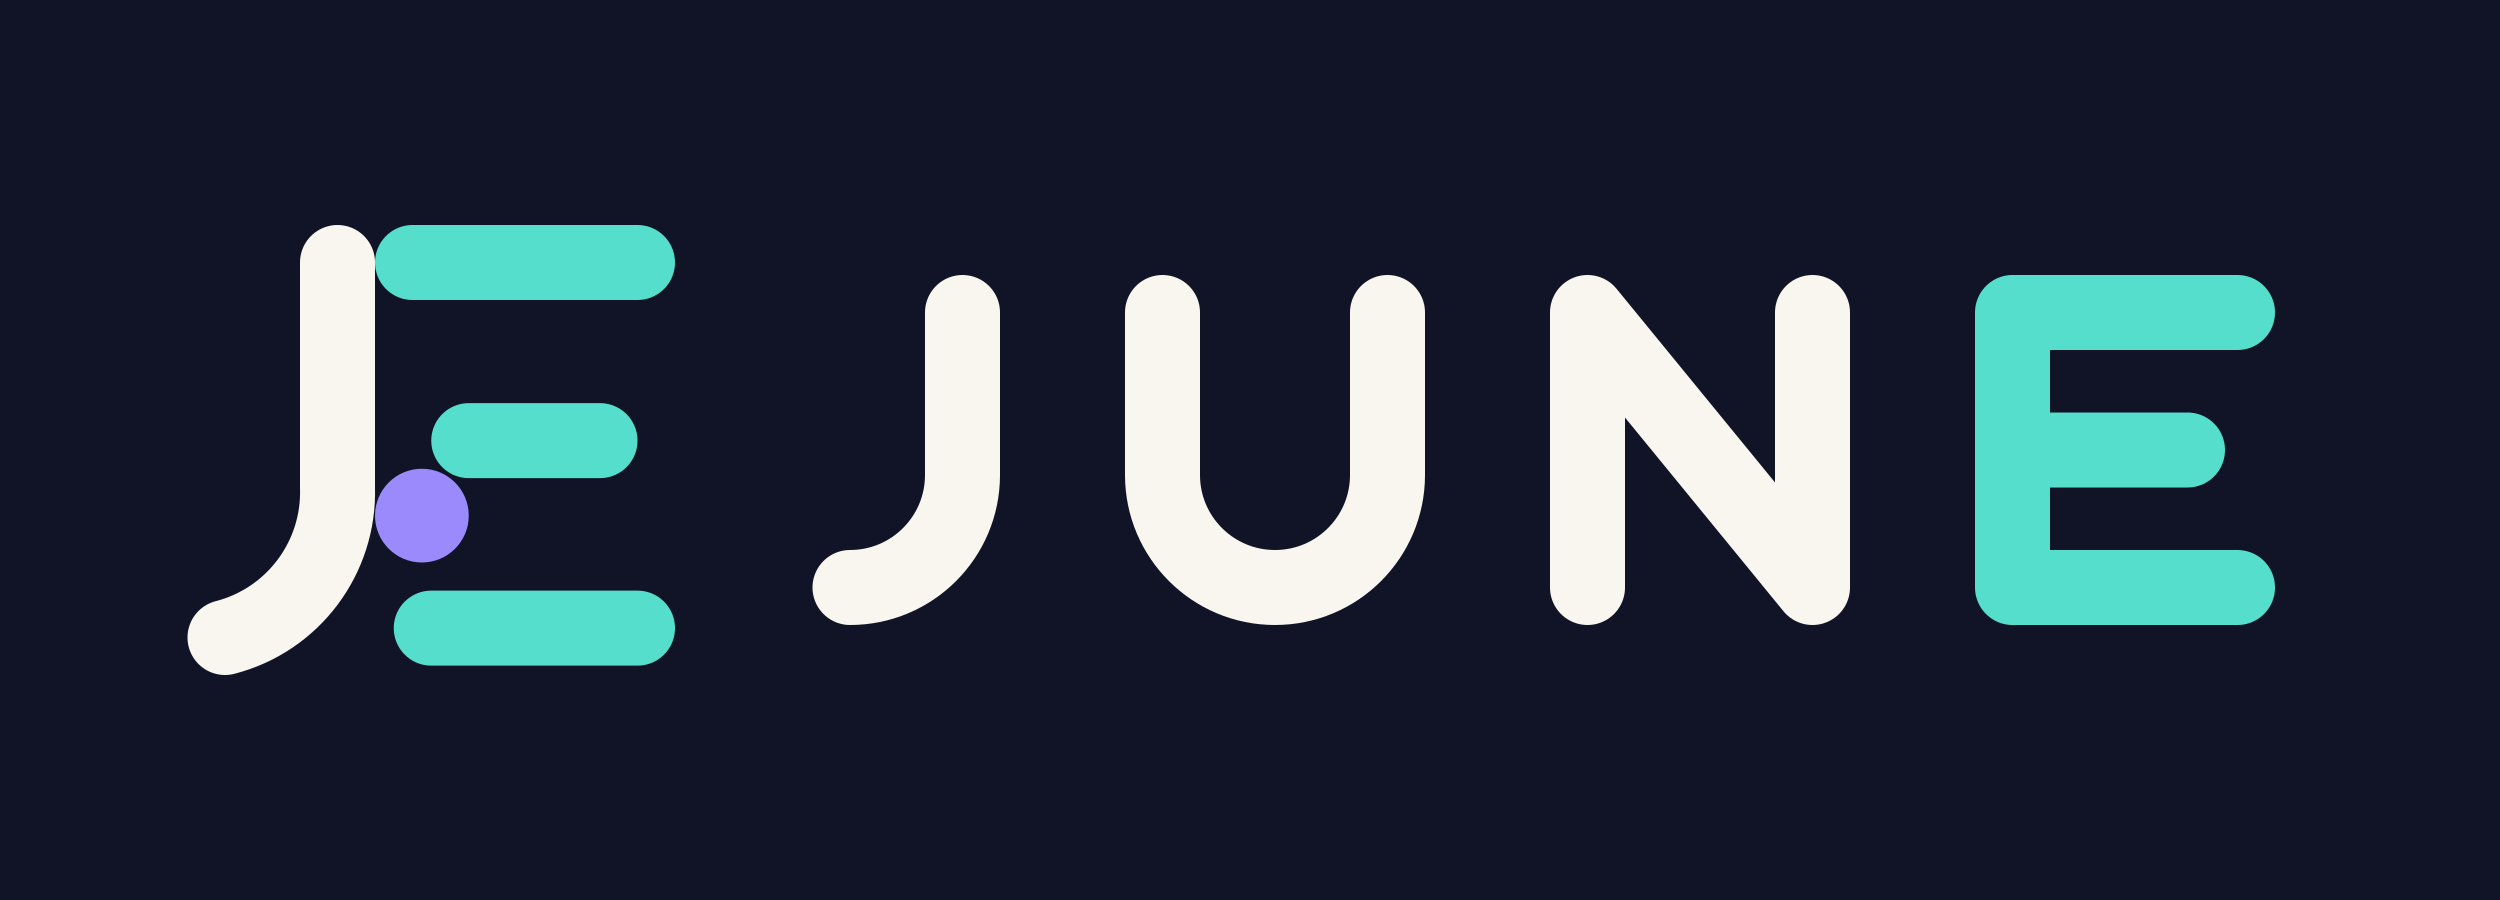
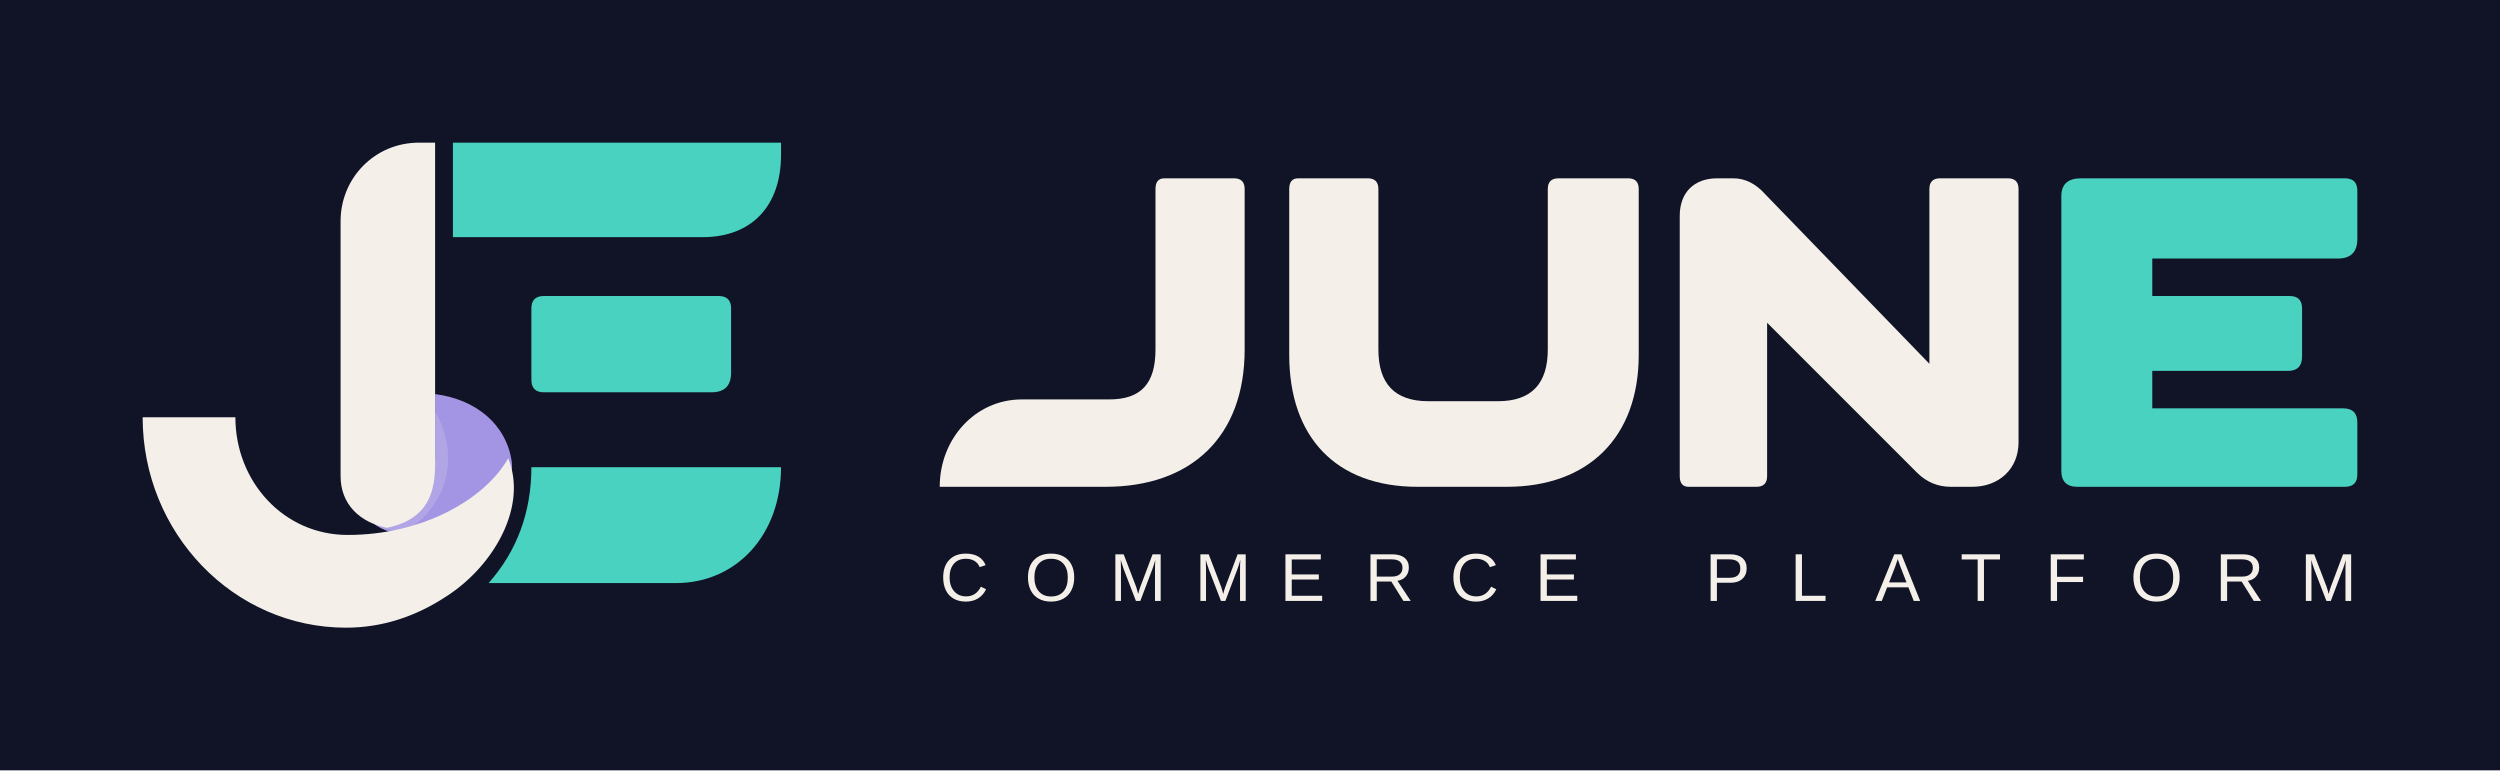
- <svg xmlns="http://www.w3.org/2000/svg" viewBox="0 0 400 144" width="400" height="144" preserveAspectRatio="xMidYMid meet" role="img" aria-label="JUNE">
-   <rect x="0" y="0" width="400" height="144" fill="#101426" />
-   <g transform="translate(24 24) scale(1.5)">
-     <g fill="none" stroke-width="8" stroke-linecap="round" stroke-linejoin="round">
-       <path stroke="#56DECD" d="M28 12 H52" />
-       <path stroke="#56DECD" d="M34 31 H48" />
-       <path stroke="#56DECD" d="M30 51 H52" />
-     </g>
-     <circle cx="29" cy="39" r="5" fill="#9B8AFB" />
-     <g fill="none" stroke-width="8" stroke-linecap="round" stroke-linejoin="round">
-       <path stroke="#F8F6EF" d="M20 12 V36 A16 16 0 0 1 8 52" />
-     </g>
-   </g>
-   <g transform="translate(130 24)" fill="none" stroke-width="12" stroke-linecap="round" stroke-linejoin="round">
-     <g stroke="#F8F6EF">
-       <path d="M24 26 V52 A18 18 0 0 1 6 70" />
-       <path d="M56 26 V52 A18 18 0 0 0 92 52 V26" />
-       <path d="M124 70 V26 L160 70 V26" />
-     </g>
-     <g stroke="#56DECD">
-       <path d="M228 26 H192 V70 H228" />
-       <path d="M192 48 H220" />
-     </g>
+ <svg xmlns="http://www.w3.org/2000/svg" viewBox="0 0 1402 432" role="img" aria-label="JUNE">
+   <path fill="#101426" d="M0 0H1402V432H0Z" />
+   <g transform="translate(80 80)">
+     <svg viewBox="0 0 1242 272" width="1242" height="272" preserveAspectRatio="xMidYMid meet" focusable="false" style="display:block;flex-shrink:0" role="img" aria-label="JUNE Commerce Platform">
+       <g>
+         <path d="M174 0H358V7C358 35 342 53 314 53H174Z" fill="#49D2C0" />
+         <path d="M225 86H323Q330 86 330 93V129Q330 140 319 140H225Q218 140 218 133V93Q218 86 225 86Z" fill="#49D2C0" />
+         <path d="M218 182H358C358 220 333 247 299 247H194C210 229 218 207 218 182Z" fill="#49D2C0" />
+         <path d="M164 141C187 144 204 158 207 179C209 198 188 214 161 219C148 222 137 219 130 214C154 209 164 198 164 177Z" fill="#A495E4" />
+         <path d="M164 151C177 173 173 201 149 217C141 218 134 217 130 214C154 209 164 198 164 177Z" fill="#F4F0E9" fill-opacity="0.18" />
+         <path d="M155 0H164V181C164 201 156 212 137 216C122 213 111 203 111 187V44C111 20 130 0 155 0Z" fill="#F4F0E9" />
+         <path d="M0 154H52C52 190 79 220 115 220C157 220 192 200 205 177C216 204 197 237 171 254C153 266 134 272 114 272C51 272 0 219 0 154Z" fill="#F4F0E9" />
+       </g>
+       <g transform="translate(447 20)">
+         <g>
+           <path d="M126 0H165Q171 0 171 6V96C171 145 141 173 93 173H0C0 146 20 124 46 124H95C113 124 121 115 121 96V6Q121 0 126 0Z" fill="#F4F0E9" />
+           <path d="M201 0H240Q246 0 246 6V96C246 115 255 125 274 125H313C332 125 341 115 341 96V6Q341 0 347 0H386Q392 0 392 6V99C392 145 364 173 318 173H268C222 173 196 145 196 99V6Q196 0 201 0Z" fill="#F4F0E9" />
+           <path d="M436 0H445Q455 0 463 9L555 104V6Q555 0 561 0H599Q605 0 605 6V148C605 163 594 173 579 173H567Q556 173 548 165L464 81V167Q464 173 458 173H420Q415 173 415 167V21C415 8 423 0 436 0Z" fill="#F4F0E9" />
+           <path d="M640 0H788Q795 0 795 7V34Q795 45 784 45H680V66H757Q764 66 764 73V100Q764 108 756 108H680V129H787Q795 129 795 137V166Q795 173 788 173H638Q629 173 629 164V10Q629 0 640 0Z" fill="#49D2C0" />
+         </g>
+       </g>
+       <g transform="translate(447 0)">
+         <text x="0" y="257" font-family="Arial, Helvetica, sans-serif" font-size="38" font-weight="400" fill="#F4F0E9">
+           <tspan x="0">C</tspan>
+           <tspan x="47.688">O</tspan>
+           <tspan x="95.375">M</tspan>
+           <tspan x="143.062">M</tspan>
+           <tspan x="190.75">E</tspan>
+           <tspan x="238.438">R</tspan>
+           <tspan x="286.125">C</tspan>
+           <tspan x="333.812">E</tspan>
+           <tspan x="381.5"> </tspan>
+           <tspan x="429.188">P</tspan>
+           <tspan x="476.875">L</tspan>
+           <tspan x="524.562">A</tspan>
+           <tspan x="572.25">T</tspan>
+           <tspan x="619.938">F</tspan>
+           <tspan x="667.625">O</tspan>
+           <tspan x="715.312">R</tspan>
+           <tspan x="763">M</tspan>
+         </text>
+       </g>
+     </svg>
  </g>
</svg>
